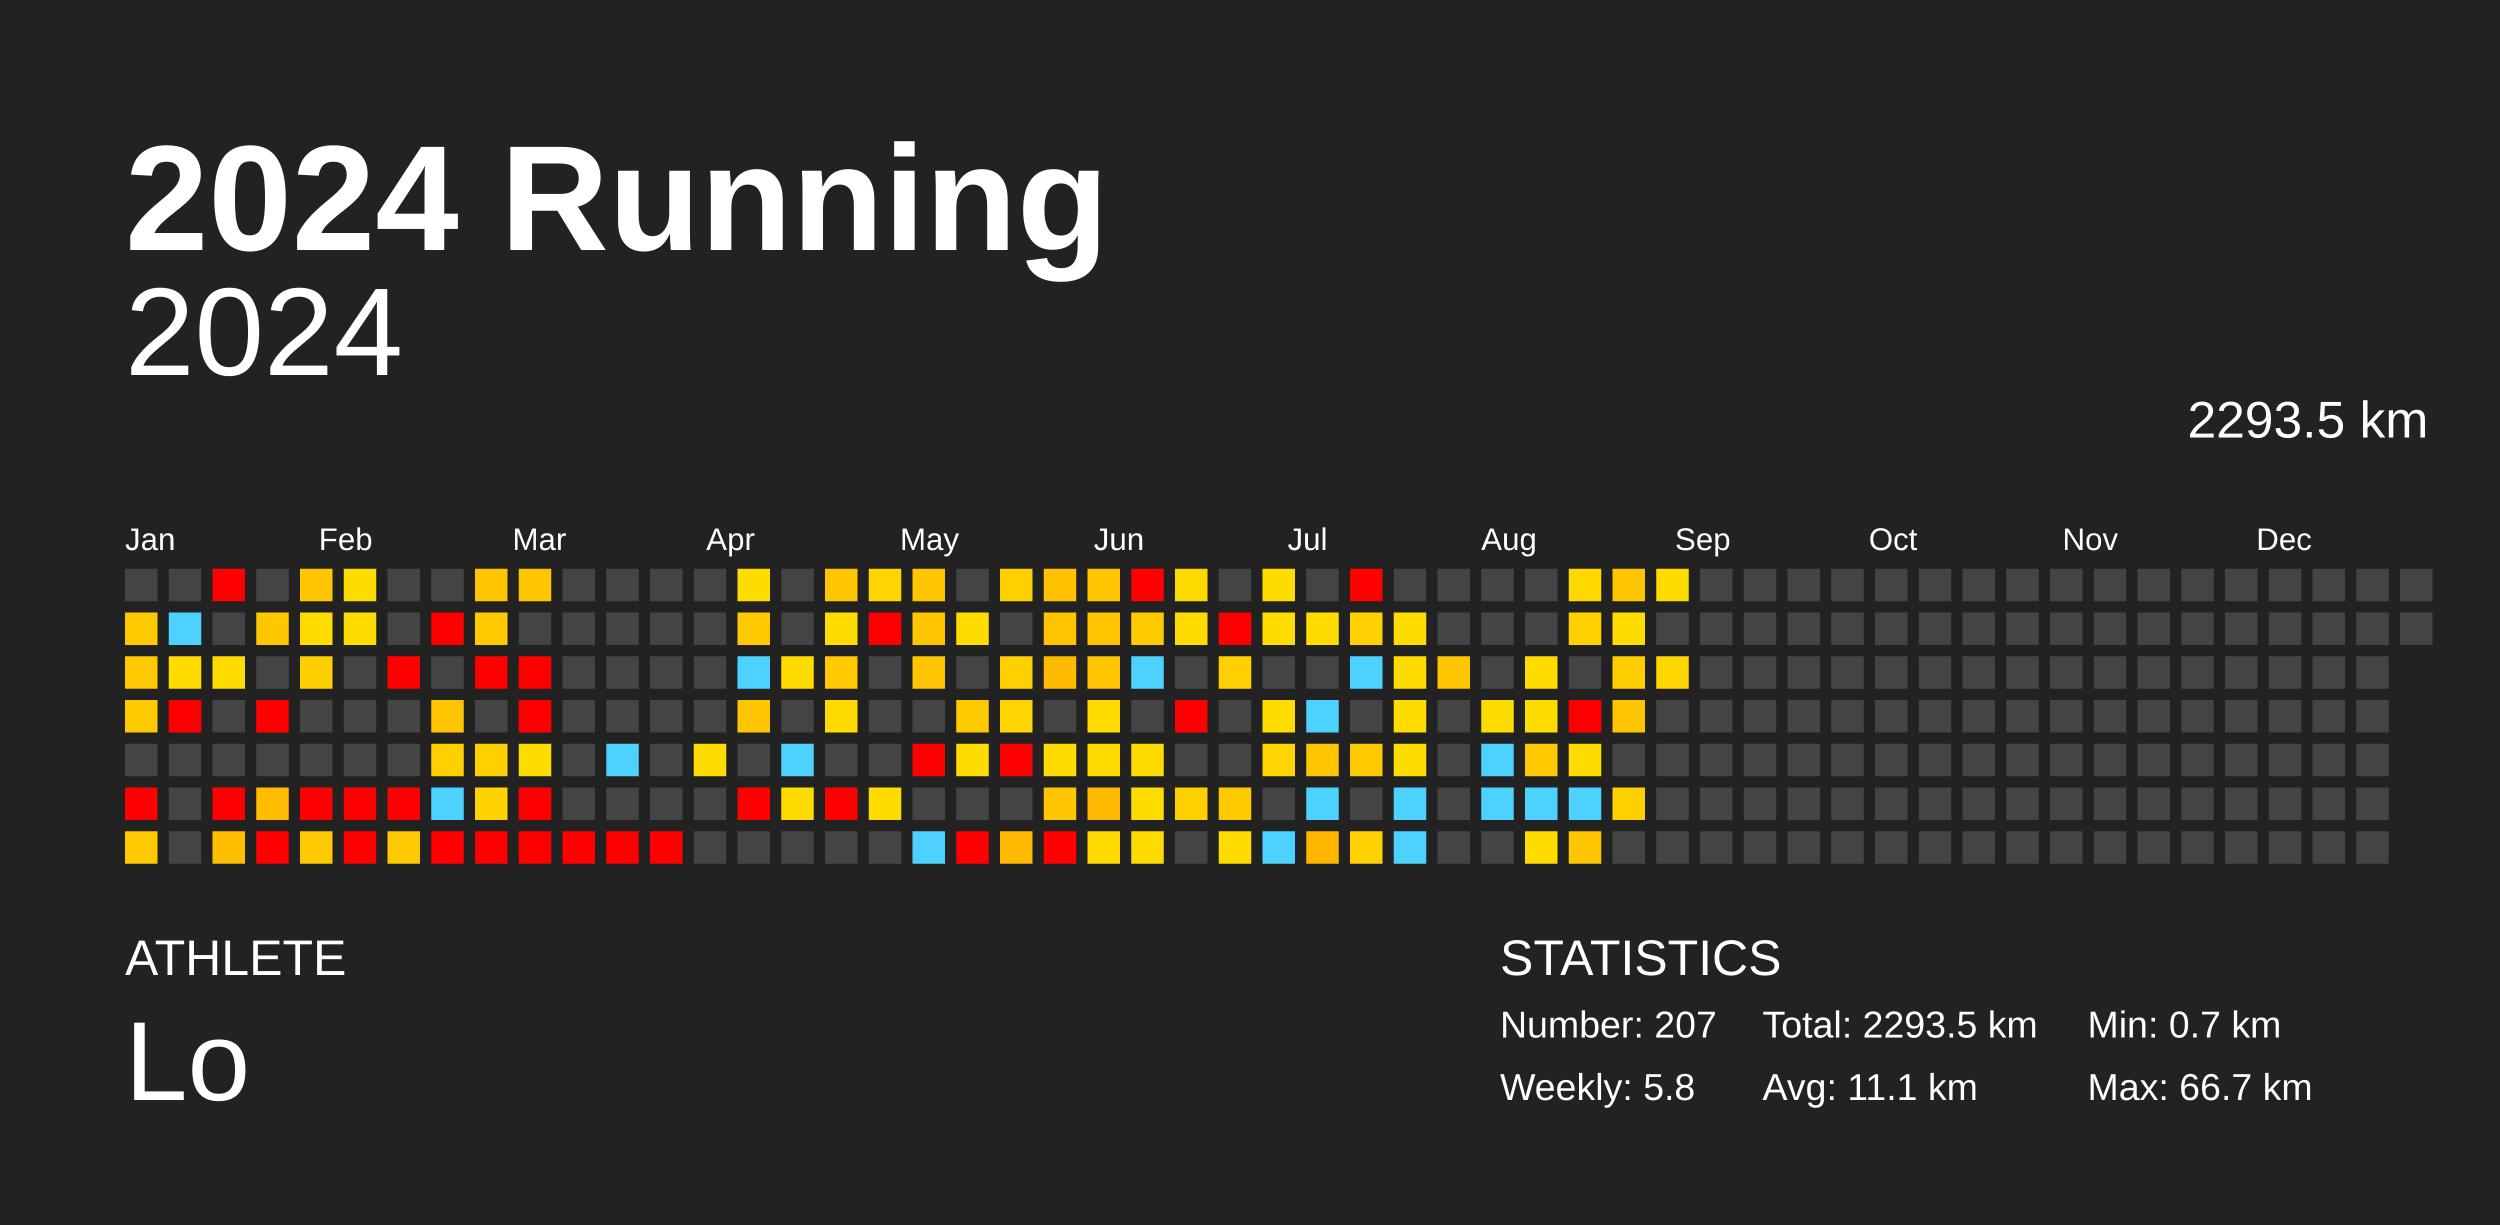
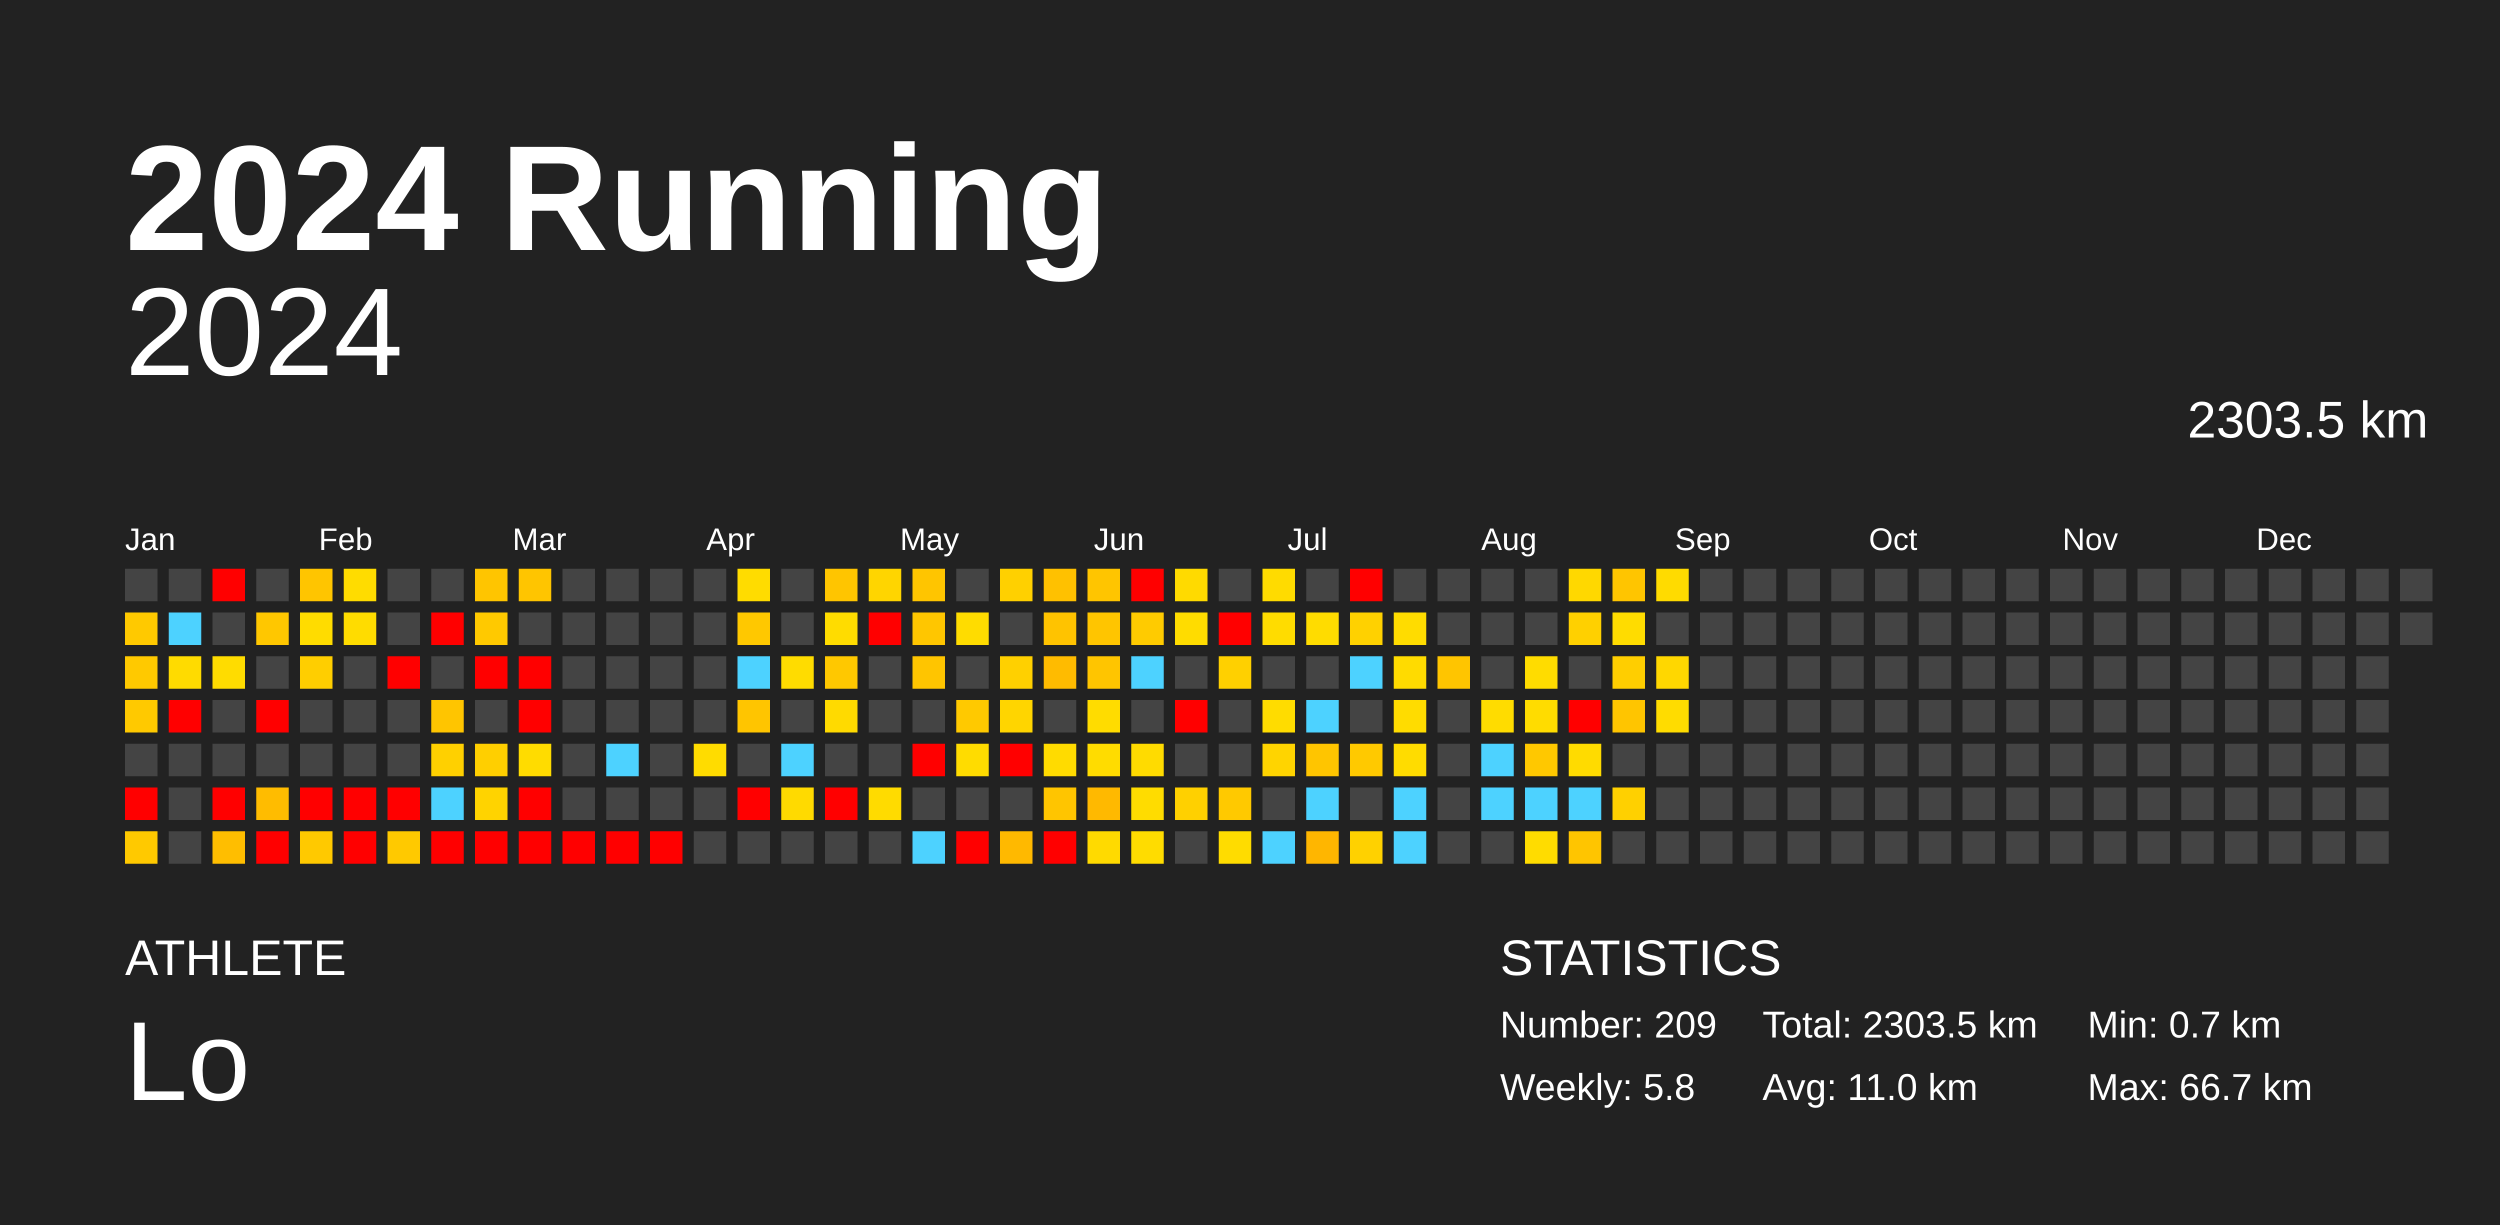
<svg xmlns="http://www.w3.org/2000/svg" baseProfile="full" height="98mm" version="1.1" viewBox="0,0,200,98" width="200mm">
  <defs />
  <rect fill="#222222" height="98" width="200" x="0" y="0" />
  <text fill="#FFFFFF" style="font-size:12px; font-family:Arial; font-weight:bold;" x="10" y="20">2024 Running</text>
  <text fill="#FFFFFF" style="font-size:4px; font-family:Arial" x="10" y="78">ATHLETE</text>
  <text fill="#FFFFFF" style="font-size:9px; font-family:Arial" x="10" y="88">Lo</text>
  <text fill="#FFFFFF" style="font-size:4px; font-family:Arial" x="120" y="78">STATISTICS</text>
-   <text fill="#FFFFFF" style="font-size:3px; font-family:Arial" x="120" y="83">Number: 207</text>
+   <text fill="#FFFFFF" style="font-size:3px; font-family:Arial" x="120" y="83">Number: 209</text>
  <text fill="#FFFFFF" style="font-size:3px; font-family:Arial" x="120" y="88">Weekly: 5.8</text>
-   <text fill="#FFFFFF" style="font-size:3px; font-family:Arial" x="141" y="83">Total: 2293.5 km</text>
-   <text fill="#FFFFFF" style="font-size:3px; font-family:Arial" x="141" y="88">Avg: 11.1 km</text>
+   <text fill="#FFFFFF" style="font-size:3px; font-family:Arial" x="141" y="83">Total: 2303.5 km</text>
+   <text fill="#FFFFFF" style="font-size:3px; font-family:Arial" x="141" y="88">Avg: 11.0 km</text>
  <text fill="#FFFFFF" style="font-size:3px; font-family:Arial" x="167" y="83">Min: 0.7 km</text>
  <text fill="#FFFFFF" style="font-size:3px; font-family:Arial" x="167" y="88">Max: 66.7 km</text>
  <text alignment-baseline="hanging" fill="#FFFFFF" style="font-size:10.0px; font-family:Arial;" x="10" y="30">2024</text>
-   <text alignment-baseline="hanging" fill="#FFFFFF" style="font-size:4.125px; font-family:Arial;" x="175" y="35">2293.5 km</text>
+   <text alignment-baseline="hanging" fill="#FFFFFF" style="font-size:4.125px; font-family:Arial;" x="175" y="35">2303.5 km</text>
  <text fill="#FFFFFF" style="font-size:2.5px; font-family:Arial" x="10.0" y="44">Jan</text>
  <text fill="#FFFFFF" style="font-size:2.5px; font-family:Arial" x="25.5" y="44">Feb</text>
  <text fill="#FFFFFF" style="font-size:2.5px; font-family:Arial" x="41.0" y="44">Mar</text>
  <text fill="#FFFFFF" style="font-size:2.5px; font-family:Arial" x="56.5" y="44">Apr</text>
  <text fill="#FFFFFF" style="font-size:2.5px; font-family:Arial" x="72.0" y="44">May</text>
  <text fill="#FFFFFF" style="font-size:2.5px; font-family:Arial" x="87.5" y="44">Jun</text>
  <text fill="#FFFFFF" style="font-size:2.5px; font-family:Arial" x="103.0" y="44">Jul</text>
  <text fill="#FFFFFF" style="font-size:2.5px; font-family:Arial" x="118.5" y="44">Aug</text>
  <text fill="#FFFFFF" style="font-size:2.5px; font-family:Arial" x="134.0" y="44">Sep</text>
  <text fill="#FFFFFF" style="font-size:2.5px; font-family:Arial" x="149.5" y="44">Oct</text>
  <text fill="#FFFFFF" style="font-size:2.5px; font-family:Arial" x="165.0" y="44">Nov</text>
  <text fill="#FFFFFF" style="font-size:2.5px; font-family:Arial" x="180.5" y="44">Dec</text>
  <rect fill="#444444" height="2.6" width="2.6" x="10.0" y="45.5" />
  <rect fill="#ffc900" height="2.6" width="2.6" x="10.0" y="49.0" />
  <rect fill="#ffc900" height="2.6" width="2.6" x="10.0" y="52.5" />
  <rect fill="#ffc900" height="2.6" width="2.6" x="10.0" y="56.0" />
  <rect fill="#444444" height="2.6" width="2.6" x="10.0" y="59.5" />
  <rect fill="red" height="2.6" width="2.6" x="10.0" y="63.0" />
  <rect fill="#ffc900" height="2.6" width="2.6" x="10.0" y="66.5" />
  <rect fill="#444444" height="2.6" width="2.6" x="13.5" y="45.5" />
  <rect fill="#4dd2ff" height="2.6" width="2.6" x="13.5" y="49.0" />
  <rect fill="#ffdb00" height="2.6" width="2.6" x="13.5" y="52.5" />
  <rect fill="red" height="2.6" width="2.6" x="13.5" y="56.0" />
  <rect fill="#444444" height="2.6" width="2.6" x="13.5" y="59.5" />
  <rect fill="#444444" height="2.6" width="2.6" x="13.5" y="63.0" />
  <rect fill="#444444" height="2.6" width="2.6" x="13.5" y="66.5" />
  <rect fill="red" height="2.6" width="2.6" x="17.0" y="45.5" />
  <rect fill="#444444" height="2.6" width="2.6" x="17.0" y="49.0" />
  <rect fill="#ffdc00" height="2.6" width="2.6" x="17.0" y="52.5" />
  <rect fill="#444444" height="2.6" width="2.6" x="17.0" y="56.0" />
  <rect fill="#444444" height="2.6" width="2.6" x="17.0" y="59.5" />
  <rect fill="red" height="2.6" width="2.6" x="17.0" y="63.0" />
  <rect fill="#ffbe00" height="2.6" width="2.6" x="17.0" y="66.5" />
  <rect fill="#444444" height="2.6" width="2.6" x="20.5" y="45.5" />
  <rect fill="#ffc700" height="2.6" width="2.6" x="20.5" y="49.0" />
  <rect fill="#444444" height="2.6" width="2.6" x="20.5" y="52.5" />
  <rect fill="red" height="2.6" width="2.6" x="20.5" y="56.0" />
  <rect fill="#444444" height="2.6" width="2.6" x="20.5" y="59.5" />
  <rect fill="#ffbc00" height="2.6" width="2.6" x="20.5" y="63.0" />
  <rect fill="red" height="2.6" width="2.6" x="20.5" y="66.5" />
  <rect fill="#ffc500" height="2.6" width="2.6" x="24.0" y="45.5" />
  <rect fill="#ffdc00" height="2.6" width="2.6" x="24.0" y="49.0" />
  <rect fill="#ffce00" height="2.6" width="2.6" x="24.0" y="52.5" />
  <rect fill="#444444" height="2.6" width="2.6" x="24.0" y="56.0" />
  <rect fill="#444444" height="2.6" width="2.6" x="24.0" y="59.5" />
  <rect fill="red" height="2.6" width="2.6" x="24.0" y="63.0" />
  <rect fill="#ffc900" height="2.6" width="2.6" x="24.0" y="66.5" />
  <rect fill="#ffdc00" height="2.6" width="2.6" x="27.5" y="45.5" />
  <rect fill="#ffdc00" height="2.6" width="2.6" x="27.5" y="49.0" />
  <rect fill="#444444" height="2.6" width="2.6" x="27.5" y="52.5" />
  <rect fill="#444444" height="2.6" width="2.6" x="27.5" y="56.0" />
  <rect fill="#444444" height="2.6" width="2.6" x="27.5" y="59.5" />
  <rect fill="red" height="2.6" width="2.6" x="27.5" y="63.0" />
  <rect fill="red" height="2.6" width="2.6" x="27.5" y="66.5" />
  <rect fill="#444444" height="2.6" width="2.6" x="31.0" y="45.5" />
  <rect fill="#444444" height="2.6" width="2.6" x="31.0" y="49.0" />
  <rect fill="red" height="2.6" width="2.6" x="31.0" y="52.5" />
  <rect fill="#444444" height="2.6" width="2.6" x="31.0" y="56.0" />
  <rect fill="#444444" height="2.6" width="2.6" x="31.0" y="59.5" />
  <rect fill="red" height="2.6" width="2.6" x="31.0" y="63.0" />
  <rect fill="#ffc900" height="2.6" width="2.6" x="31.0" y="66.5" />
  <rect fill="#444444" height="2.6" width="2.6" x="34.5" y="45.5" />
  <rect fill="red" height="2.6" width="2.6" x="34.5" y="49.0" />
  <rect fill="#444444" height="2.6" width="2.6" x="34.5" y="52.5" />
  <rect fill="#ffc500" height="2.6" width="2.6" x="34.5" y="56.0" />
  <rect fill="#ffd000" height="2.6" width="2.6" x="34.5" y="59.5" />
  <rect fill="#4dd2ff" height="2.6" width="2.6" x="34.5" y="63.0" />
  <rect fill="red" height="2.6" width="2.6" x="34.5" y="66.5" />
  <rect fill="#ffc500" height="2.6" width="2.6" x="38.0" y="45.5" />
  <rect fill="#ffc900" height="2.6" width="2.6" x="38.0" y="49.0" />
  <rect fill="red" height="2.6" width="2.6" x="38.0" y="52.5" />
  <rect fill="#444444" height="2.6" width="2.6" x="38.0" y="56.0" />
  <rect fill="#ffcf00" height="2.6" width="2.6" x="38.0" y="59.5" />
  <rect fill="#ffd300" height="2.6" width="2.6" x="38.0" y="63.0" />
  <rect fill="red" height="2.6" width="2.6" x="38.0" y="66.5" />
  <rect fill="#ffc500" height="2.6" width="2.6" x="41.5" y="45.5" />
  <rect fill="#444444" height="2.6" width="2.6" x="41.5" y="49.0" />
  <rect fill="red" height="2.6" width="2.6" x="41.5" y="52.5" />
  <rect fill="red" height="2.6" width="2.6" x="41.5" y="56.0" />
  <rect fill="#ffdc00" height="2.6" width="2.6" x="41.5" y="59.5" />
  <rect fill="red" height="2.6" width="2.6" x="41.5" y="63.0" />
  <rect fill="red" height="2.6" width="2.6" x="41.5" y="66.5" />
  <rect fill="#444444" height="2.6" width="2.6" x="45.0" y="45.5" />
  <rect fill="#444444" height="2.6" width="2.6" x="45.0" y="49.0" />
  <rect fill="#444444" height="2.6" width="2.6" x="45.0" y="52.5" />
  <rect fill="#444444" height="2.6" width="2.6" x="45.0" y="56.0" />
  <rect fill="#444444" height="2.6" width="2.6" x="45.0" y="59.5" />
  <rect fill="#444444" height="2.6" width="2.6" x="45.0" y="63.0" />
  <rect fill="red" height="2.6" width="2.6" x="45.0" y="66.5" />
  <rect fill="#444444" height="2.6" width="2.6" x="48.5" y="45.5" />
  <rect fill="#444444" height="2.6" width="2.6" x="48.5" y="49.0" />
  <rect fill="#444444" height="2.6" width="2.6" x="48.5" y="52.5" />
  <rect fill="#444444" height="2.6" width="2.6" x="48.5" y="56.0" />
  <rect fill="#4dd2ff" height="2.6" width="2.6" x="48.5" y="59.5" />
  <rect fill="#444444" height="2.6" width="2.6" x="48.5" y="63.0" />
  <rect fill="red" height="2.6" width="2.6" x="48.5" y="66.5" />
  <rect fill="#444444" height="2.6" width="2.6" x="52.0" y="45.5" />
  <rect fill="#444444" height="2.6" width="2.6" x="52.0" y="49.0" />
  <rect fill="#444444" height="2.6" width="2.6" x="52.0" y="52.5" />
  <rect fill="#444444" height="2.6" width="2.6" x="52.0" y="56.0" />
  <rect fill="#444444" height="2.6" width="2.6" x="52.0" y="59.5" />
  <rect fill="#444444" height="2.6" width="2.6" x="52.0" y="63.0" />
  <rect fill="red" height="2.6" width="2.6" x="52.0" y="66.5" />
  <rect fill="#444444" height="2.6" width="2.6" x="55.5" y="45.5" />
  <rect fill="#444444" height="2.6" width="2.6" x="55.5" y="49.0" />
  <rect fill="#444444" height="2.6" width="2.6" x="55.5" y="52.5" />
  <rect fill="#444444" height="2.6" width="2.6" x="55.5" y="56.0" />
  <rect fill="#ffdc00" height="2.6" width="2.6" x="55.5" y="59.5" />
  <rect fill="#444444" height="2.6" width="2.6" x="55.5" y="63.0" />
  <rect fill="#444444" height="2.6" width="2.6" x="55.5" y="66.5" />
  <rect fill="#ffdc00" height="2.6" width="2.6" x="59.0" y="45.5" />
  <rect fill="#ffc800" height="2.6" width="2.6" x="59.0" y="49.0" />
  <rect fill="#4dd2ff" height="2.6" width="2.6" x="59.0" y="52.5" />
  <rect fill="#ffc500" height="2.6" width="2.6" x="59.0" y="56.0" />
  <rect fill="#444444" height="2.6" width="2.6" x="59.0" y="59.5" />
  <rect fill="red" height="2.6" width="2.6" x="59.0" y="63.0" />
  <rect fill="#444444" height="2.6" width="2.6" x="59.0" y="66.5" />
  <rect fill="#444444" height="2.6" width="2.6" x="62.5" y="45.5" />
  <rect fill="#444444" height="2.6" width="2.6" x="62.5" y="49.0" />
  <rect fill="#ffdc00" height="2.6" width="2.6" x="62.5" y="52.5" />
  <rect fill="#444444" height="2.6" width="2.6" x="62.5" y="56.0" />
  <rect fill="#4dd2ff" height="2.6" width="2.6" x="62.5" y="59.5" />
  <rect fill="#ffda00" height="2.6" width="2.6" x="62.5" y="63.0" />
  <rect fill="#444444" height="2.6" width="2.6" x="62.5" y="66.5" />
  <rect fill="#ffc500" height="2.6" width="2.6" x="66.0" y="45.5" />
  <rect fill="#ffdc00" height="2.6" width="2.6" x="66.0" y="49.0" />
  <rect fill="#ffc800" height="2.6" width="2.6" x="66.0" y="52.5" />
  <rect fill="#ffda00" height="2.6" width="2.6" x="66.0" y="56.0" />
  <rect fill="#444444" height="2.6" width="2.6" x="66.0" y="59.5" />
  <rect fill="red" height="2.6" width="2.6" x="66.0" y="63.0" />
  <rect fill="#444444" height="2.6" width="2.6" x="66.0" y="66.5" />
  <rect fill="#ffd500" height="2.6" width="2.6" x="69.5" y="45.5" />
  <rect fill="red" height="2.6" width="2.6" x="69.5" y="49.0" />
  <rect fill="#444444" height="2.6" width="2.6" x="69.5" y="52.5" />
  <rect fill="#444444" height="2.6" width="2.6" x="69.5" y="56.0" />
  <rect fill="#444444" height="2.6" width="2.6" x="69.5" y="59.5" />
  <rect fill="#ffdb00" height="2.6" width="2.6" x="69.5" y="63.0" />
  <rect fill="#444444" height="2.6" width="2.6" x="69.5" y="66.5" />
  <rect fill="#ffc500" height="2.6" width="2.6" x="73.0" y="45.5" />
  <rect fill="#ffc600" height="2.6" width="2.6" x="73.0" y="49.0" />
  <rect fill="#ffc500" height="2.6" width="2.6" x="73.0" y="52.5" />
  <rect fill="#444444" height="2.6" width="2.6" x="73.0" y="56.0" />
  <rect fill="red" height="2.6" width="2.6" x="73.0" y="59.5" />
  <rect fill="#444444" height="2.6" width="2.6" x="73.0" y="63.0" />
  <rect fill="#4dd2ff" height="2.6" width="2.6" x="73.0" y="66.5" />
  <rect fill="#444444" height="2.6" width="2.6" x="76.5" y="45.5" />
  <rect fill="#ffdc00" height="2.6" width="2.6" x="76.5" y="49.0" />
  <rect fill="#444444" height="2.6" width="2.6" x="76.5" y="52.5" />
  <rect fill="#ffc900" height="2.6" width="2.6" x="76.5" y="56.0" />
  <rect fill="#ffdc00" height="2.6" width="2.6" x="76.5" y="59.5" />
  <rect fill="#444444" height="2.6" width="2.6" x="76.5" y="63.0" />
  <rect fill="red" height="2.6" width="2.6" x="76.5" y="66.5" />
  <rect fill="#ffd000" height="2.6" width="2.6" x="80.0" y="45.5" />
  <rect fill="#444444" height="2.6" width="2.6" x="80.0" y="49.0" />
  <rect fill="#ffd000" height="2.6" width="2.6" x="80.0" y="52.5" />
  <rect fill="#ffd500" height="2.6" width="2.6" x="80.0" y="56.0" />
  <rect fill="red" height="2.6" width="2.6" x="80.0" y="59.5" />
  <rect fill="#444444" height="2.6" width="2.6" x="80.0" y="63.0" />
  <rect fill="#ffb900" height="2.6" width="2.6" x="80.0" y="66.5" />
  <rect fill="#ffc100" height="2.6" width="2.6" x="83.5" y="45.5" />
  <rect fill="#ffc300" height="2.6" width="2.6" x="83.5" y="49.0" />
  <rect fill="#ffbb00" height="2.6" width="2.6" x="83.5" y="52.5" />
  <rect fill="#444444" height="2.6" width="2.6" x="83.5" y="56.0" />
  <rect fill="#ffdb00" height="2.6" width="2.6" x="83.5" y="59.5" />
  <rect fill="#ffc500" height="2.6" width="2.6" x="83.5" y="63.0" />
  <rect fill="red" height="2.6" width="2.6" x="83.5" y="66.5" />
  <rect fill="#ffc500" height="2.6" width="2.6" x="87.0" y="45.5" />
  <rect fill="#ffc500" height="2.6" width="2.6" x="87.0" y="49.0" />
  <rect fill="#ffc500" height="2.6" width="2.6" x="87.0" y="52.5" />
  <rect fill="#ffdc00" height="2.6" width="2.6" x="87.0" y="56.0" />
  <rect fill="#ffdc00" height="2.6" width="2.6" x="87.0" y="59.5" />
  <rect fill="#ffb900" height="2.6" width="2.6" x="87.0" y="63.0" />
  <rect fill="#ffda00" height="2.6" width="2.6" x="87.0" y="66.5" />
  <rect fill="red" height="2.6" width="2.6" x="90.5" y="45.5" />
  <rect fill="#ffcb00" height="2.6" width="2.6" x="90.5" y="49.0" />
  <rect fill="#4dd2ff" height="2.6" width="2.6" x="90.5" y="52.5" />
  <rect fill="#444444" height="2.6" width="2.6" x="90.5" y="56.0" />
  <rect fill="#ffdb00" height="2.6" width="2.6" x="90.5" y="59.5" />
  <rect fill="#ffdc00" height="2.6" width="2.6" x="90.5" y="63.0" />
  <rect fill="#ffdc00" height="2.6" width="2.6" x="90.5" y="66.5" />
  <rect fill="#ffda00" height="2.6" width="2.6" x="94.0" y="45.5" />
  <rect fill="#ffdc00" height="2.6" width="2.6" x="94.0" y="49.0" />
  <rect fill="#444444" height="2.6" width="2.6" x="94.0" y="52.5" />
  <rect fill="red" height="2.6" width="2.6" x="94.0" y="56.0" />
  <rect fill="#444444" height="2.6" width="2.6" x="94.0" y="59.5" />
  <rect fill="#ffd000" height="2.6" width="2.6" x="94.0" y="63.0" />
  <rect fill="#444444" height="2.6" width="2.6" x="94.0" y="66.5" />
  <rect fill="#444444" height="2.6" width="2.6" x="97.5" y="45.5" />
  <rect fill="red" height="2.6" width="2.6" x="97.5" y="49.0" />
  <rect fill="#ffd000" height="2.6" width="2.6" x="97.5" y="52.5" />
  <rect fill="#444444" height="2.6" width="2.6" x="97.5" y="56.0" />
  <rect fill="#444444" height="2.6" width="2.6" x="97.5" y="59.5" />
  <rect fill="#ffc900" height="2.6" width="2.6" x="97.5" y="63.0" />
  <rect fill="#ffdc00" height="2.6" width="2.6" x="97.5" y="66.5" />
  <rect fill="#ffdb00" height="2.6" width="2.6" x="101.0" y="45.5" />
  <rect fill="#ffdc00" height="2.6" width="2.6" x="101.0" y="49.0" />
  <rect fill="#444444" height="2.6" width="2.6" x="101.0" y="52.5" />
  <rect fill="#ffdc00" height="2.6" width="2.6" x="101.0" y="56.0" />
  <rect fill="#ffd400" height="2.6" width="2.6" x="101.0" y="59.5" />
  <rect fill="#444444" height="2.6" width="2.6" x="101.0" y="63.0" />
  <rect fill="#4dd2ff" height="2.6" width="2.6" x="101.0" y="66.5" />
  <rect fill="#444444" height="2.6" width="2.6" x="104.5" y="45.5" />
  <rect fill="#ffdc00" height="2.6" width="2.6" x="104.5" y="49.0" />
  <rect fill="#444444" height="2.6" width="2.6" x="104.5" y="52.5" />
  <rect fill="#4dd2ff" height="2.6" width="2.6" x="104.5" y="56.0" />
  <rect fill="#ffc500" height="2.6" width="2.6" x="104.5" y="59.5" />
  <rect fill="#4dd2ff" height="2.6" width="2.6" x="104.5" y="63.0" />
  <rect fill="#ffb600" height="2.6" width="2.6" x="104.5" y="66.5" />
  <rect fill="red" height="2.6" width="2.6" x="108.0" y="45.5" />
  <rect fill="#ffd100" height="2.6" width="2.6" x="108.0" y="49.0" />
  <rect fill="#4dd2ff" height="2.6" width="2.6" x="108.0" y="52.5" />
  <rect fill="#444444" height="2.6" width="2.6" x="108.0" y="56.0" />
  <rect fill="#ffc900" height="2.6" width="2.6" x="108.0" y="59.5" />
  <rect fill="#444444" height="2.6" width="2.6" x="108.0" y="63.0" />
  <rect fill="#ffd100" height="2.6" width="2.6" x="108.0" y="66.5" />
  <rect fill="#444444" height="2.6" width="2.6" x="111.5" y="45.5" />
  <rect fill="#ffdc00" height="2.6" width="2.6" x="111.5" y="49.0" />
  <rect fill="#ffdb00" height="2.6" width="2.6" x="111.5" y="52.5" />
  <rect fill="#ffdc00" height="2.6" width="2.6" x="111.5" y="56.0" />
  <rect fill="#ffdc00" height="2.6" width="2.6" x="111.5" y="59.5" />
  <rect fill="#4dd2ff" height="2.6" width="2.6" x="111.5" y="63.0" />
  <rect fill="#4dd2ff" height="2.6" width="2.6" x="111.5" y="66.5" />
  <rect fill="#444444" height="2.6" width="2.6" x="115.0" y="45.5" />
  <rect fill="#444444" height="2.6" width="2.6" x="115.0" y="49.0" />
  <rect fill="#ffc500" height="2.6" width="2.6" x="115.0" y="52.5" />
  <rect fill="#444444" height="2.6" width="2.6" x="115.0" y="56.0" />
  <rect fill="#444444" height="2.6" width="2.6" x="115.0" y="59.5" />
  <rect fill="#444444" height="2.6" width="2.6" x="115.0" y="63.0" />
  <rect fill="#444444" height="2.6" width="2.6" x="115.0" y="66.5" />
  <rect fill="#444444" height="2.6" width="2.6" x="118.5" y="45.5" />
  <rect fill="#444444" height="2.6" width="2.6" x="118.5" y="49.0" />
  <rect fill="#444444" height="2.6" width="2.6" x="118.5" y="52.5" />
  <rect fill="#ffdc00" height="2.6" width="2.6" x="118.5" y="56.0" />
  <rect fill="#4dd2ff" height="2.6" width="2.6" x="118.5" y="59.5" />
  <rect fill="#4dd2ff" height="2.6" width="2.6" x="118.5" y="63.0" />
  <rect fill="#444444" height="2.6" width="2.6" x="118.5" y="66.5" />
  <rect fill="#444444" height="2.6" width="2.6" x="122.0" y="45.5" />
  <rect fill="#444444" height="2.6" width="2.6" x="122.0" y="49.0" />
  <rect fill="#ffdc00" height="2.6" width="2.6" x="122.0" y="52.5" />
  <rect fill="#ffdc00" height="2.6" width="2.6" x="122.0" y="56.0" />
  <rect fill="#ffc800" height="2.6" width="2.6" x="122.0" y="59.5" />
  <rect fill="#4dd2ff" height="2.6" width="2.6" x="122.0" y="63.0" />
  <rect fill="#ffdc00" height="2.6" width="2.6" x="122.0" y="66.5" />
  <rect fill="#ffd800" height="2.6" width="2.6" x="125.5" y="45.5" />
  <rect fill="#ffd000" height="2.6" width="2.6" x="125.5" y="49.0" />
  <rect fill="#444444" height="2.6" width="2.6" x="125.5" y="52.5" />
  <rect fill="red" height="2.6" width="2.6" x="125.5" y="56.0" />
  <rect fill="#ffdb00" height="2.6" width="2.6" x="125.5" y="59.5" />
  <rect fill="#4dd2ff" height="2.6" width="2.6" x="125.5" y="63.0" />
  <rect fill="#ffc500" height="2.6" width="2.6" x="125.5" y="66.5" />
  <rect fill="#ffc500" height="2.6" width="2.6" x="129.0" y="45.5" />
  <rect fill="#ffdc00" height="2.6" width="2.6" x="129.0" y="49.0" />
  <rect fill="#ffce00" height="2.6" width="2.6" x="129.0" y="52.5" />
  <rect fill="#ffc500" height="2.6" width="2.6" x="129.0" y="56.0" />
  <rect fill="#444444" height="2.6" width="2.6" x="129.0" y="59.5" />
  <rect fill="#ffd000" height="2.6" width="2.6" x="129.0" y="63.0" />
  <rect fill="#444444" height="2.6" width="2.6" x="129.0" y="66.5" />
  <rect fill="#ffdb00" height="2.6" width="2.6" x="132.5" y="45.5" />
  <rect fill="#444444" height="2.6" width="2.6" x="132.5" y="49.0" />
  <rect fill="#ffd700" height="2.6" width="2.6" x="132.5" y="52.5" />
-   <rect fill="#444444" height="2.6" width="2.6" x="132.5" y="56.0" />
+   <rect fill="#ffdc00" height="2.6" width="2.6" x="132.5" y="56.0" />
  <rect fill="#444444" height="2.6" width="2.6" x="132.5" y="59.5" />
  <rect fill="#444444" height="2.6" width="2.6" x="132.5" y="63.0" />
  <rect fill="#444444" height="2.6" width="2.6" x="132.5" y="66.5" />
  <rect fill="#444444" height="2.6" width="2.6" x="136.0" y="45.5" />
  <rect fill="#444444" height="2.6" width="2.6" x="136.0" y="49.0" />
  <rect fill="#444444" height="2.6" width="2.6" x="136.0" y="52.5" />
  <rect fill="#444444" height="2.6" width="2.6" x="136.0" y="56.0" />
  <rect fill="#444444" height="2.6" width="2.6" x="136.0" y="59.5" />
  <rect fill="#444444" height="2.6" width="2.6" x="136.0" y="63.0" />
  <rect fill="#444444" height="2.6" width="2.6" x="136.0" y="66.5" />
  <rect fill="#444444" height="2.6" width="2.6" x="139.5" y="45.5" />
  <rect fill="#444444" height="2.6" width="2.6" x="139.5" y="49.0" />
  <rect fill="#444444" height="2.6" width="2.6" x="139.5" y="52.5" />
  <rect fill="#444444" height="2.6" width="2.6" x="139.5" y="56.0" />
  <rect fill="#444444" height="2.6" width="2.6" x="139.5" y="59.5" />
  <rect fill="#444444" height="2.6" width="2.6" x="139.5" y="63.0" />
  <rect fill="#444444" height="2.6" width="2.6" x="139.5" y="66.5" />
  <rect fill="#444444" height="2.6" width="2.6" x="143.0" y="45.5" />
  <rect fill="#444444" height="2.6" width="2.6" x="143.0" y="49.0" />
  <rect fill="#444444" height="2.6" width="2.6" x="143.0" y="52.5" />
  <rect fill="#444444" height="2.6" width="2.6" x="143.0" y="56.0" />
  <rect fill="#444444" height="2.6" width="2.6" x="143.0" y="59.5" />
  <rect fill="#444444" height="2.6" width="2.6" x="143.0" y="63.0" />
  <rect fill="#444444" height="2.6" width="2.6" x="143.0" y="66.5" />
  <rect fill="#444444" height="2.6" width="2.6" x="146.5" y="45.5" />
  <rect fill="#444444" height="2.6" width="2.6" x="146.5" y="49.0" />
  <rect fill="#444444" height="2.6" width="2.6" x="146.5" y="52.5" />
  <rect fill="#444444" height="2.6" width="2.6" x="146.5" y="56.0" />
  <rect fill="#444444" height="2.6" width="2.6" x="146.5" y="59.5" />
  <rect fill="#444444" height="2.6" width="2.6" x="146.5" y="63.0" />
  <rect fill="#444444" height="2.6" width="2.6" x="146.5" y="66.5" />
  <rect fill="#444444" height="2.6" width="2.6" x="150.0" y="45.5" />
  <rect fill="#444444" height="2.6" width="2.6" x="150.0" y="49.0" />
  <rect fill="#444444" height="2.6" width="2.6" x="150.0" y="52.5" />
  <rect fill="#444444" height="2.6" width="2.6" x="150.0" y="56.0" />
  <rect fill="#444444" height="2.6" width="2.6" x="150.0" y="59.5" />
  <rect fill="#444444" height="2.6" width="2.6" x="150.0" y="63.0" />
  <rect fill="#444444" height="2.6" width="2.6" x="150.0" y="66.5" />
  <rect fill="#444444" height="2.6" width="2.6" x="153.5" y="45.5" />
  <rect fill="#444444" height="2.6" width="2.6" x="153.5" y="49.0" />
  <rect fill="#444444" height="2.6" width="2.6" x="153.5" y="52.5" />
  <rect fill="#444444" height="2.6" width="2.6" x="153.5" y="56.0" />
  <rect fill="#444444" height="2.6" width="2.6" x="153.5" y="59.5" />
  <rect fill="#444444" height="2.6" width="2.6" x="153.5" y="63.0" />
  <rect fill="#444444" height="2.6" width="2.6" x="153.5" y="66.5" />
  <rect fill="#444444" height="2.6" width="2.6" x="157.0" y="45.5" />
  <rect fill="#444444" height="2.6" width="2.6" x="157.0" y="49.0" />
  <rect fill="#444444" height="2.6" width="2.6" x="157.0" y="52.5" />
  <rect fill="#444444" height="2.6" width="2.6" x="157.0" y="56.0" />
  <rect fill="#444444" height="2.6" width="2.6" x="157.0" y="59.5" />
  <rect fill="#444444" height="2.6" width="2.6" x="157.0" y="63.0" />
  <rect fill="#444444" height="2.6" width="2.6" x="157.0" y="66.5" />
  <rect fill="#444444" height="2.6" width="2.6" x="160.5" y="45.5" />
  <rect fill="#444444" height="2.6" width="2.6" x="160.5" y="49.0" />
  <rect fill="#444444" height="2.6" width="2.6" x="160.5" y="52.5" />
  <rect fill="#444444" height="2.6" width="2.6" x="160.5" y="56.0" />
  <rect fill="#444444" height="2.6" width="2.6" x="160.5" y="59.5" />
  <rect fill="#444444" height="2.6" width="2.6" x="160.5" y="63.0" />
  <rect fill="#444444" height="2.6" width="2.6" x="160.5" y="66.5" />
  <rect fill="#444444" height="2.6" width="2.6" x="164.0" y="45.5" />
  <rect fill="#444444" height="2.6" width="2.6" x="164.0" y="49.0" />
  <rect fill="#444444" height="2.6" width="2.6" x="164.0" y="52.5" />
  <rect fill="#444444" height="2.6" width="2.6" x="164.0" y="56.0" />
  <rect fill="#444444" height="2.6" width="2.6" x="164.0" y="59.5" />
  <rect fill="#444444" height="2.6" width="2.6" x="164.0" y="63.0" />
  <rect fill="#444444" height="2.6" width="2.6" x="164.0" y="66.5" />
  <rect fill="#444444" height="2.6" width="2.6" x="167.5" y="45.5" />
  <rect fill="#444444" height="2.6" width="2.6" x="167.5" y="49.0" />
  <rect fill="#444444" height="2.6" width="2.6" x="167.5" y="52.5" />
  <rect fill="#444444" height="2.6" width="2.6" x="167.5" y="56.0" />
  <rect fill="#444444" height="2.6" width="2.6" x="167.5" y="59.5" />
  <rect fill="#444444" height="2.6" width="2.6" x="167.5" y="63.0" />
  <rect fill="#444444" height="2.6" width="2.6" x="167.5" y="66.5" />
  <rect fill="#444444" height="2.6" width="2.6" x="171.0" y="45.5" />
  <rect fill="#444444" height="2.6" width="2.6" x="171.0" y="49.0" />
  <rect fill="#444444" height="2.6" width="2.6" x="171.0" y="52.5" />
  <rect fill="#444444" height="2.6" width="2.6" x="171.0" y="56.0" />
  <rect fill="#444444" height="2.6" width="2.6" x="171.0" y="59.5" />
  <rect fill="#444444" height="2.6" width="2.6" x="171.0" y="63.0" />
  <rect fill="#444444" height="2.6" width="2.6" x="171.0" y="66.5" />
  <rect fill="#444444" height="2.6" width="2.6" x="174.5" y="45.5" />
  <rect fill="#444444" height="2.6" width="2.6" x="174.5" y="49.0" />
  <rect fill="#444444" height="2.6" width="2.6" x="174.5" y="52.5" />
  <rect fill="#444444" height="2.6" width="2.6" x="174.5" y="56.0" />
  <rect fill="#444444" height="2.6" width="2.6" x="174.5" y="59.5" />
  <rect fill="#444444" height="2.6" width="2.6" x="174.5" y="63.0" />
  <rect fill="#444444" height="2.6" width="2.6" x="174.5" y="66.5" />
  <rect fill="#444444" height="2.6" width="2.6" x="178.0" y="45.5" />
  <rect fill="#444444" height="2.6" width="2.6" x="178.0" y="49.0" />
  <rect fill="#444444" height="2.6" width="2.6" x="178.0" y="52.5" />
  <rect fill="#444444" height="2.6" width="2.6" x="178.0" y="56.0" />
  <rect fill="#444444" height="2.6" width="2.6" x="178.0" y="59.5" />
  <rect fill="#444444" height="2.6" width="2.6" x="178.0" y="63.0" />
  <rect fill="#444444" height="2.6" width="2.6" x="178.0" y="66.5" />
  <rect fill="#444444" height="2.6" width="2.6" x="181.5" y="45.5" />
  <rect fill="#444444" height="2.6" width="2.6" x="181.5" y="49.0" />
  <rect fill="#444444" height="2.6" width="2.6" x="181.5" y="52.5" />
  <rect fill="#444444" height="2.6" width="2.6" x="181.5" y="56.0" />
  <rect fill="#444444" height="2.6" width="2.6" x="181.5" y="59.5" />
  <rect fill="#444444" height="2.6" width="2.6" x="181.5" y="63.0" />
  <rect fill="#444444" height="2.6" width="2.6" x="181.5" y="66.5" />
  <rect fill="#444444" height="2.6" width="2.6" x="185.0" y="45.5" />
  <rect fill="#444444" height="2.6" width="2.6" x="185.0" y="49.0" />
  <rect fill="#444444" height="2.6" width="2.6" x="185.0" y="52.5" />
  <rect fill="#444444" height="2.6" width="2.6" x="185.0" y="56.0" />
  <rect fill="#444444" height="2.6" width="2.6" x="185.0" y="59.5" />
  <rect fill="#444444" height="2.6" width="2.6" x="185.0" y="63.0" />
  <rect fill="#444444" height="2.6" width="2.6" x="185.0" y="66.5" />
  <rect fill="#444444" height="2.6" width="2.6" x="188.5" y="45.5" />
  <rect fill="#444444" height="2.6" width="2.6" x="188.5" y="49.0" />
  <rect fill="#444444" height="2.6" width="2.6" x="188.5" y="52.5" />
  <rect fill="#444444" height="2.6" width="2.6" x="188.5" y="56.0" />
  <rect fill="#444444" height="2.6" width="2.6" x="188.5" y="59.5" />
  <rect fill="#444444" height="2.6" width="2.6" x="188.5" y="63.0" />
  <rect fill="#444444" height="2.6" width="2.6" x="188.5" y="66.5" />
  <rect fill="#444444" height="2.6" width="2.6" x="192.0" y="45.5" />
  <rect fill="#444444" height="2.6" width="2.6" x="192.0" y="49.0" />
</svg>
